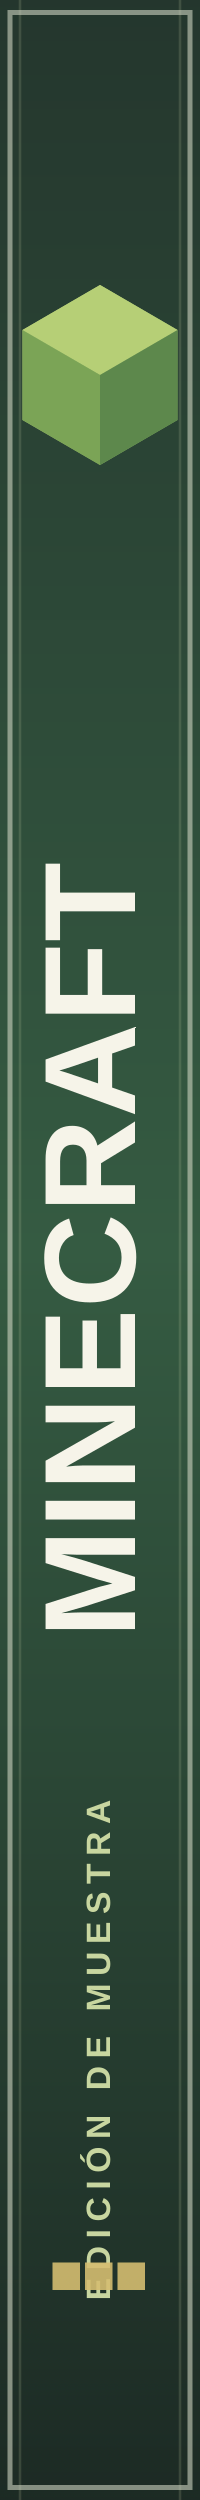
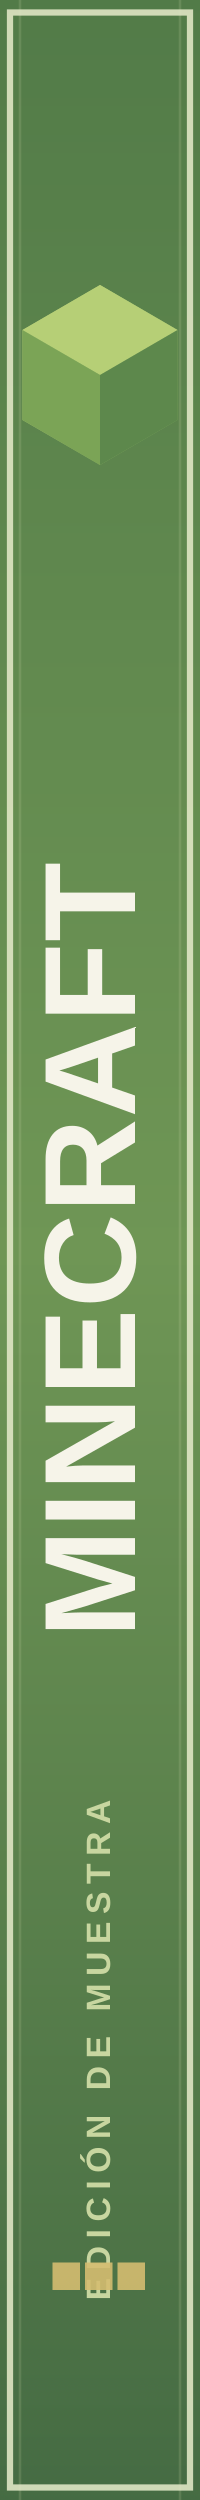
<svg xmlns="http://www.w3.org/2000/svg" viewBox="0 0 160 2000">
  <defs>
    <linearGradient id="m-bg" x1="0" y1="0" x2="0" y2="1">
-       <stop stop-color="#24362d" />
-       <stop offset=".5" stop-color="#355b42" />
-       <stop offset="1" stop-color="#1c2a24" />
+       <stop stop-color="#527b48" />
+       <stop offset=".5" stop-color="#6f9655" />
+       <stop offset="1" stop-color="#456b43" />
    </linearGradient>
    <linearGradient id="m-cube" x1="0" y1="0" x2="1" y2="1">
      <stop stop-color="#bdd27c" />
      <stop offset="1" stop-color="#6e9b54" />
    </linearGradient>
  </defs>
  <rect width="160" height="2000" fill="url(#m-bg)" />
  <path d="M16 0v2000M144 0v2000" stroke="#d5dfb2" stroke-opacity=".16" stroke-width="2" />
  <g transform="translate(80 300)">
    <path d="m0-72 62 36v72L0 72l-62-36v-72z" fill="url(#m-cube)" />
    <path d="m0-72 62 36L0 0l-62-36z" fill="#b6cf76" />
    <path d="M0 0v72l62-36v-72z" fill="#5d884c" />
    <path d="M-62-36 0 0v72l-62-36z" fill="#7ba456" />
  </g>
  <g transform="rotate(-90 80 1000)" text-anchor="middle" font-family="Arial,sans-serif">
    <text x="80" y="1028" fill="#f6f4e9" font-size="104" font-weight="900" letter-spacing="1">MINECRAFT</text>
  </g>
  <g transform="rotate(-90 80 1640)" text-anchor="middle" font-family="Arial,sans-serif">
    <text x="80" y="1648" fill="#c8d6a0" font-size="27" font-weight="700" letter-spacing="6">EDICIÓN DE MUESTRA</text>
  </g>
  <g fill="#d4bd70" opacity=".9">
    <rect x="42" y="1810" width="22" height="22" />
    <rect x="68" y="1810" width="22" height="22" />
    <rect x="94" y="1810" width="22" height="22" />
  </g>
-   <path d="M8 10h144v1980H8z" fill="none" stroke="#d3d7c5" stroke-opacity=".58" stroke-width="4" />
+   <path d="M8 10h144v1980H8z" fill="none" stroke="#e2e8c7" stroke-opacity=".88" stroke-width="5" />
</svg>
